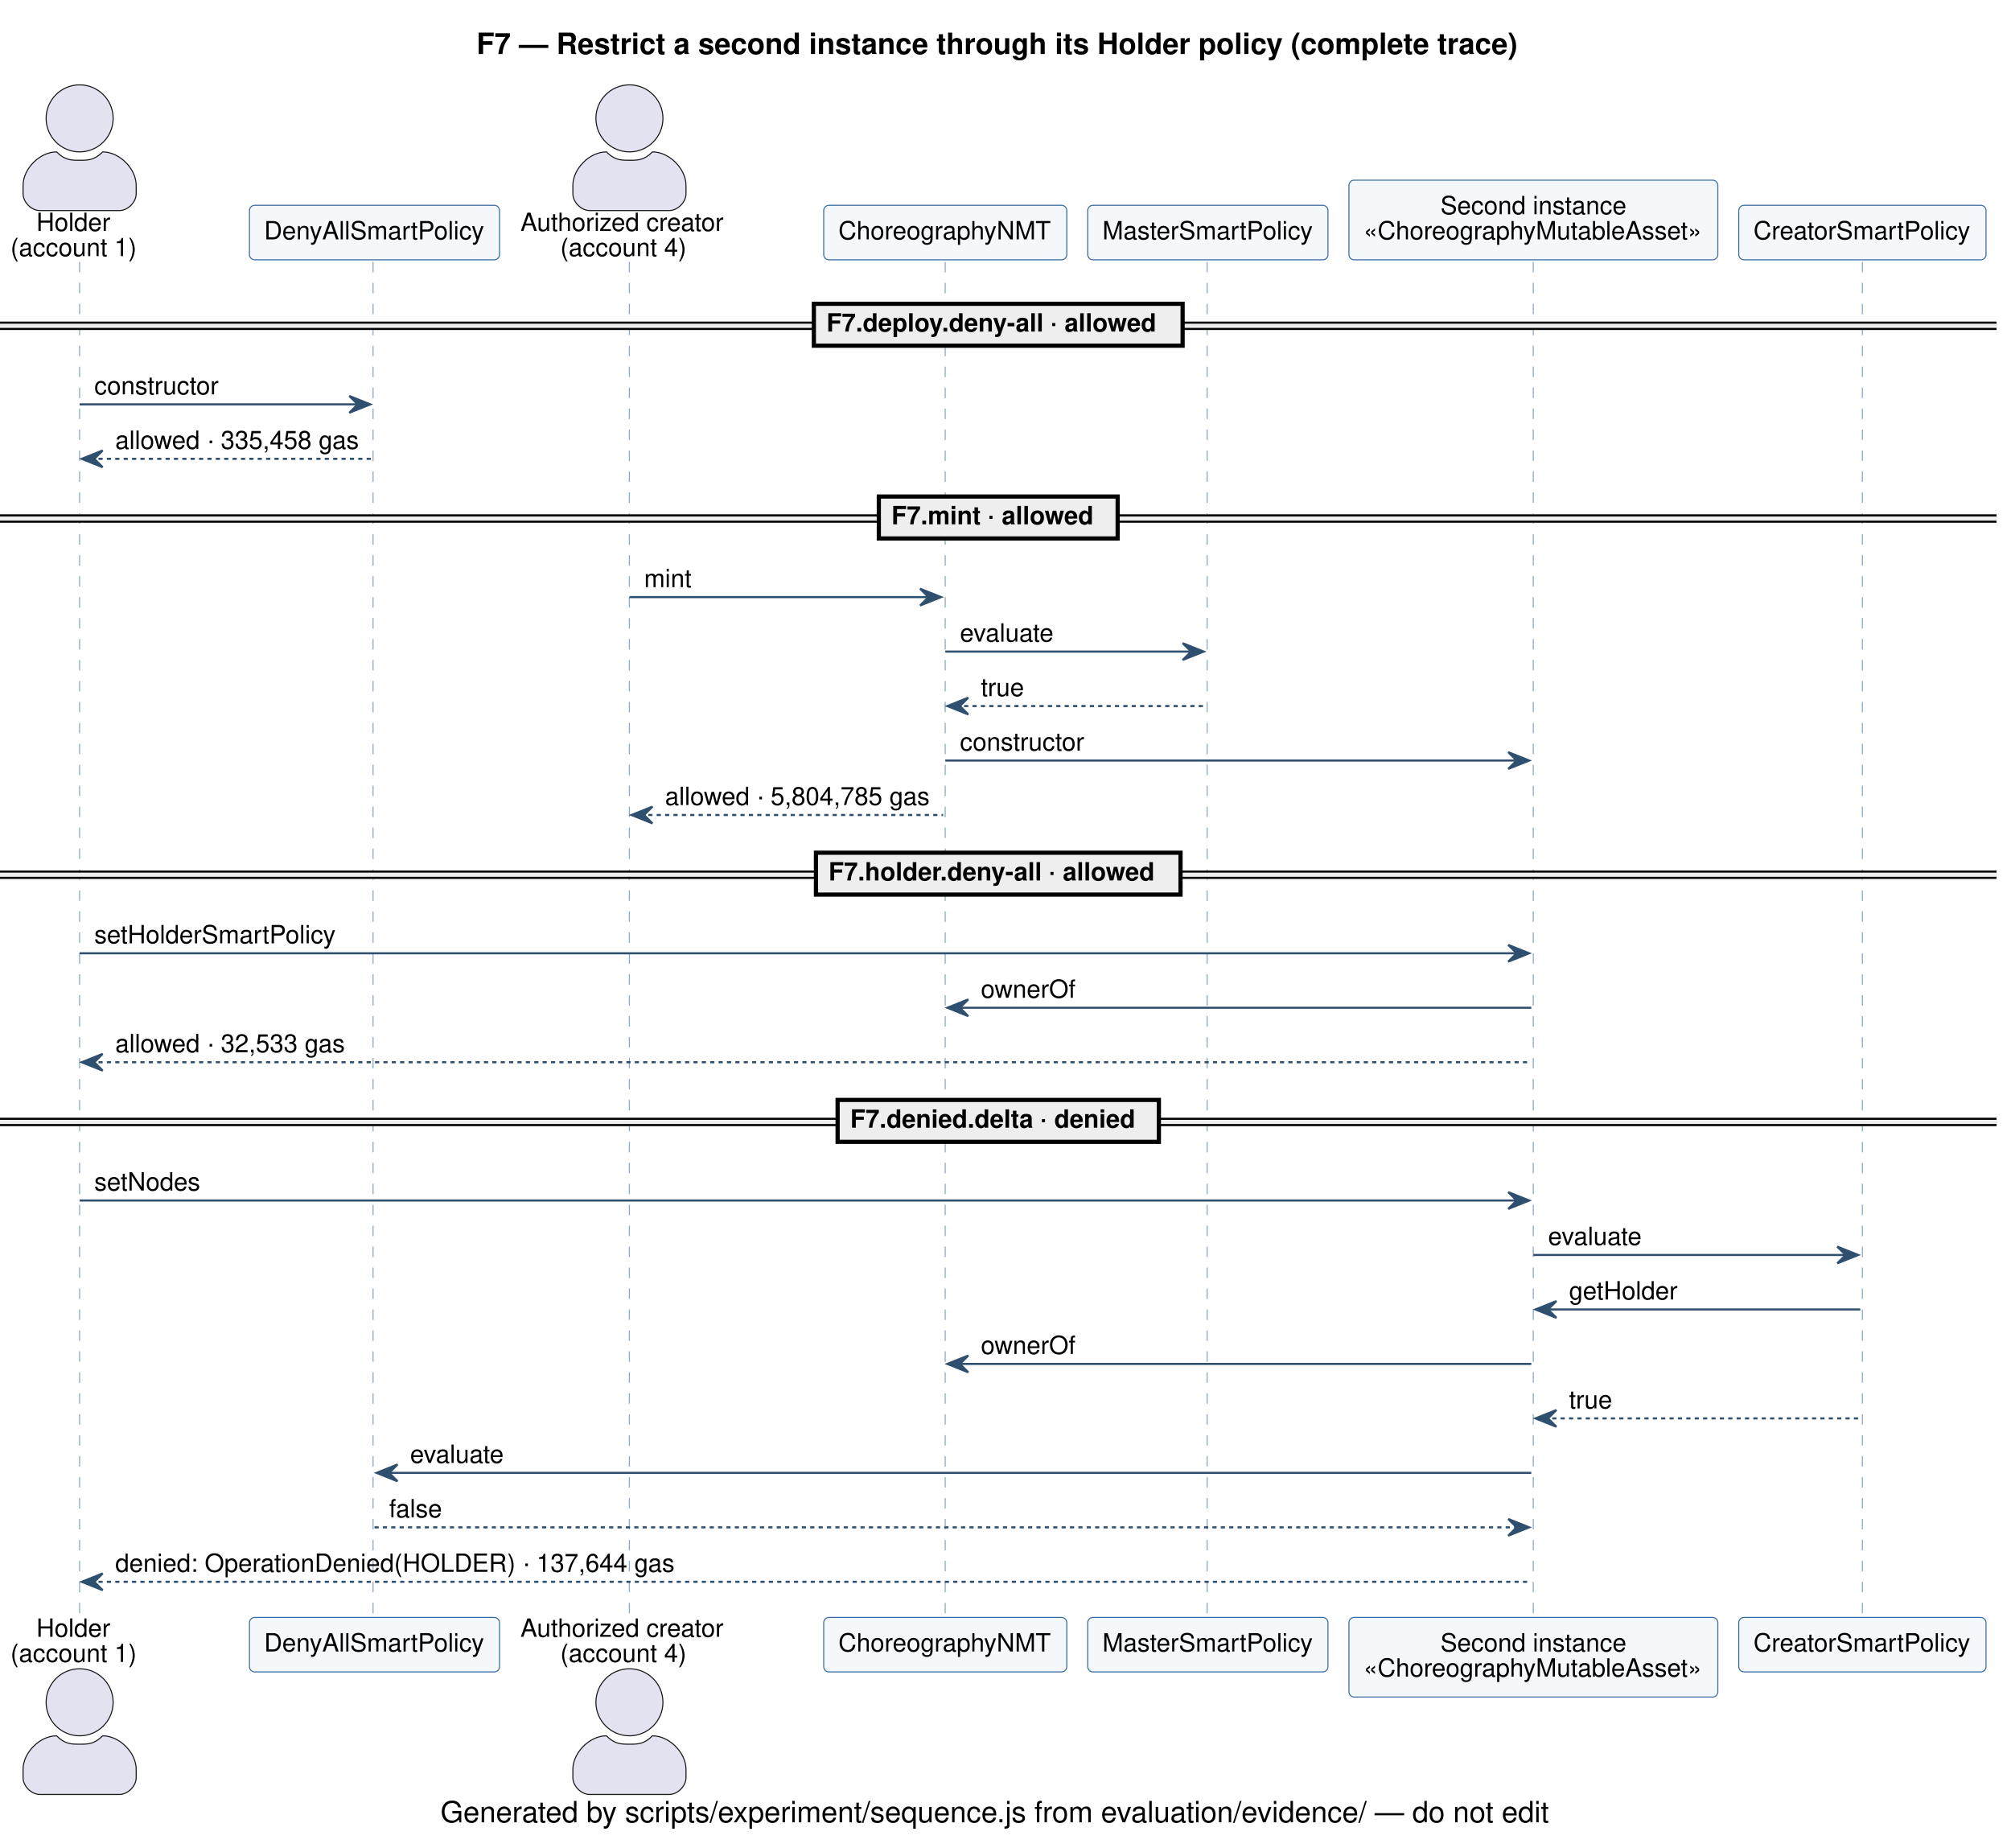
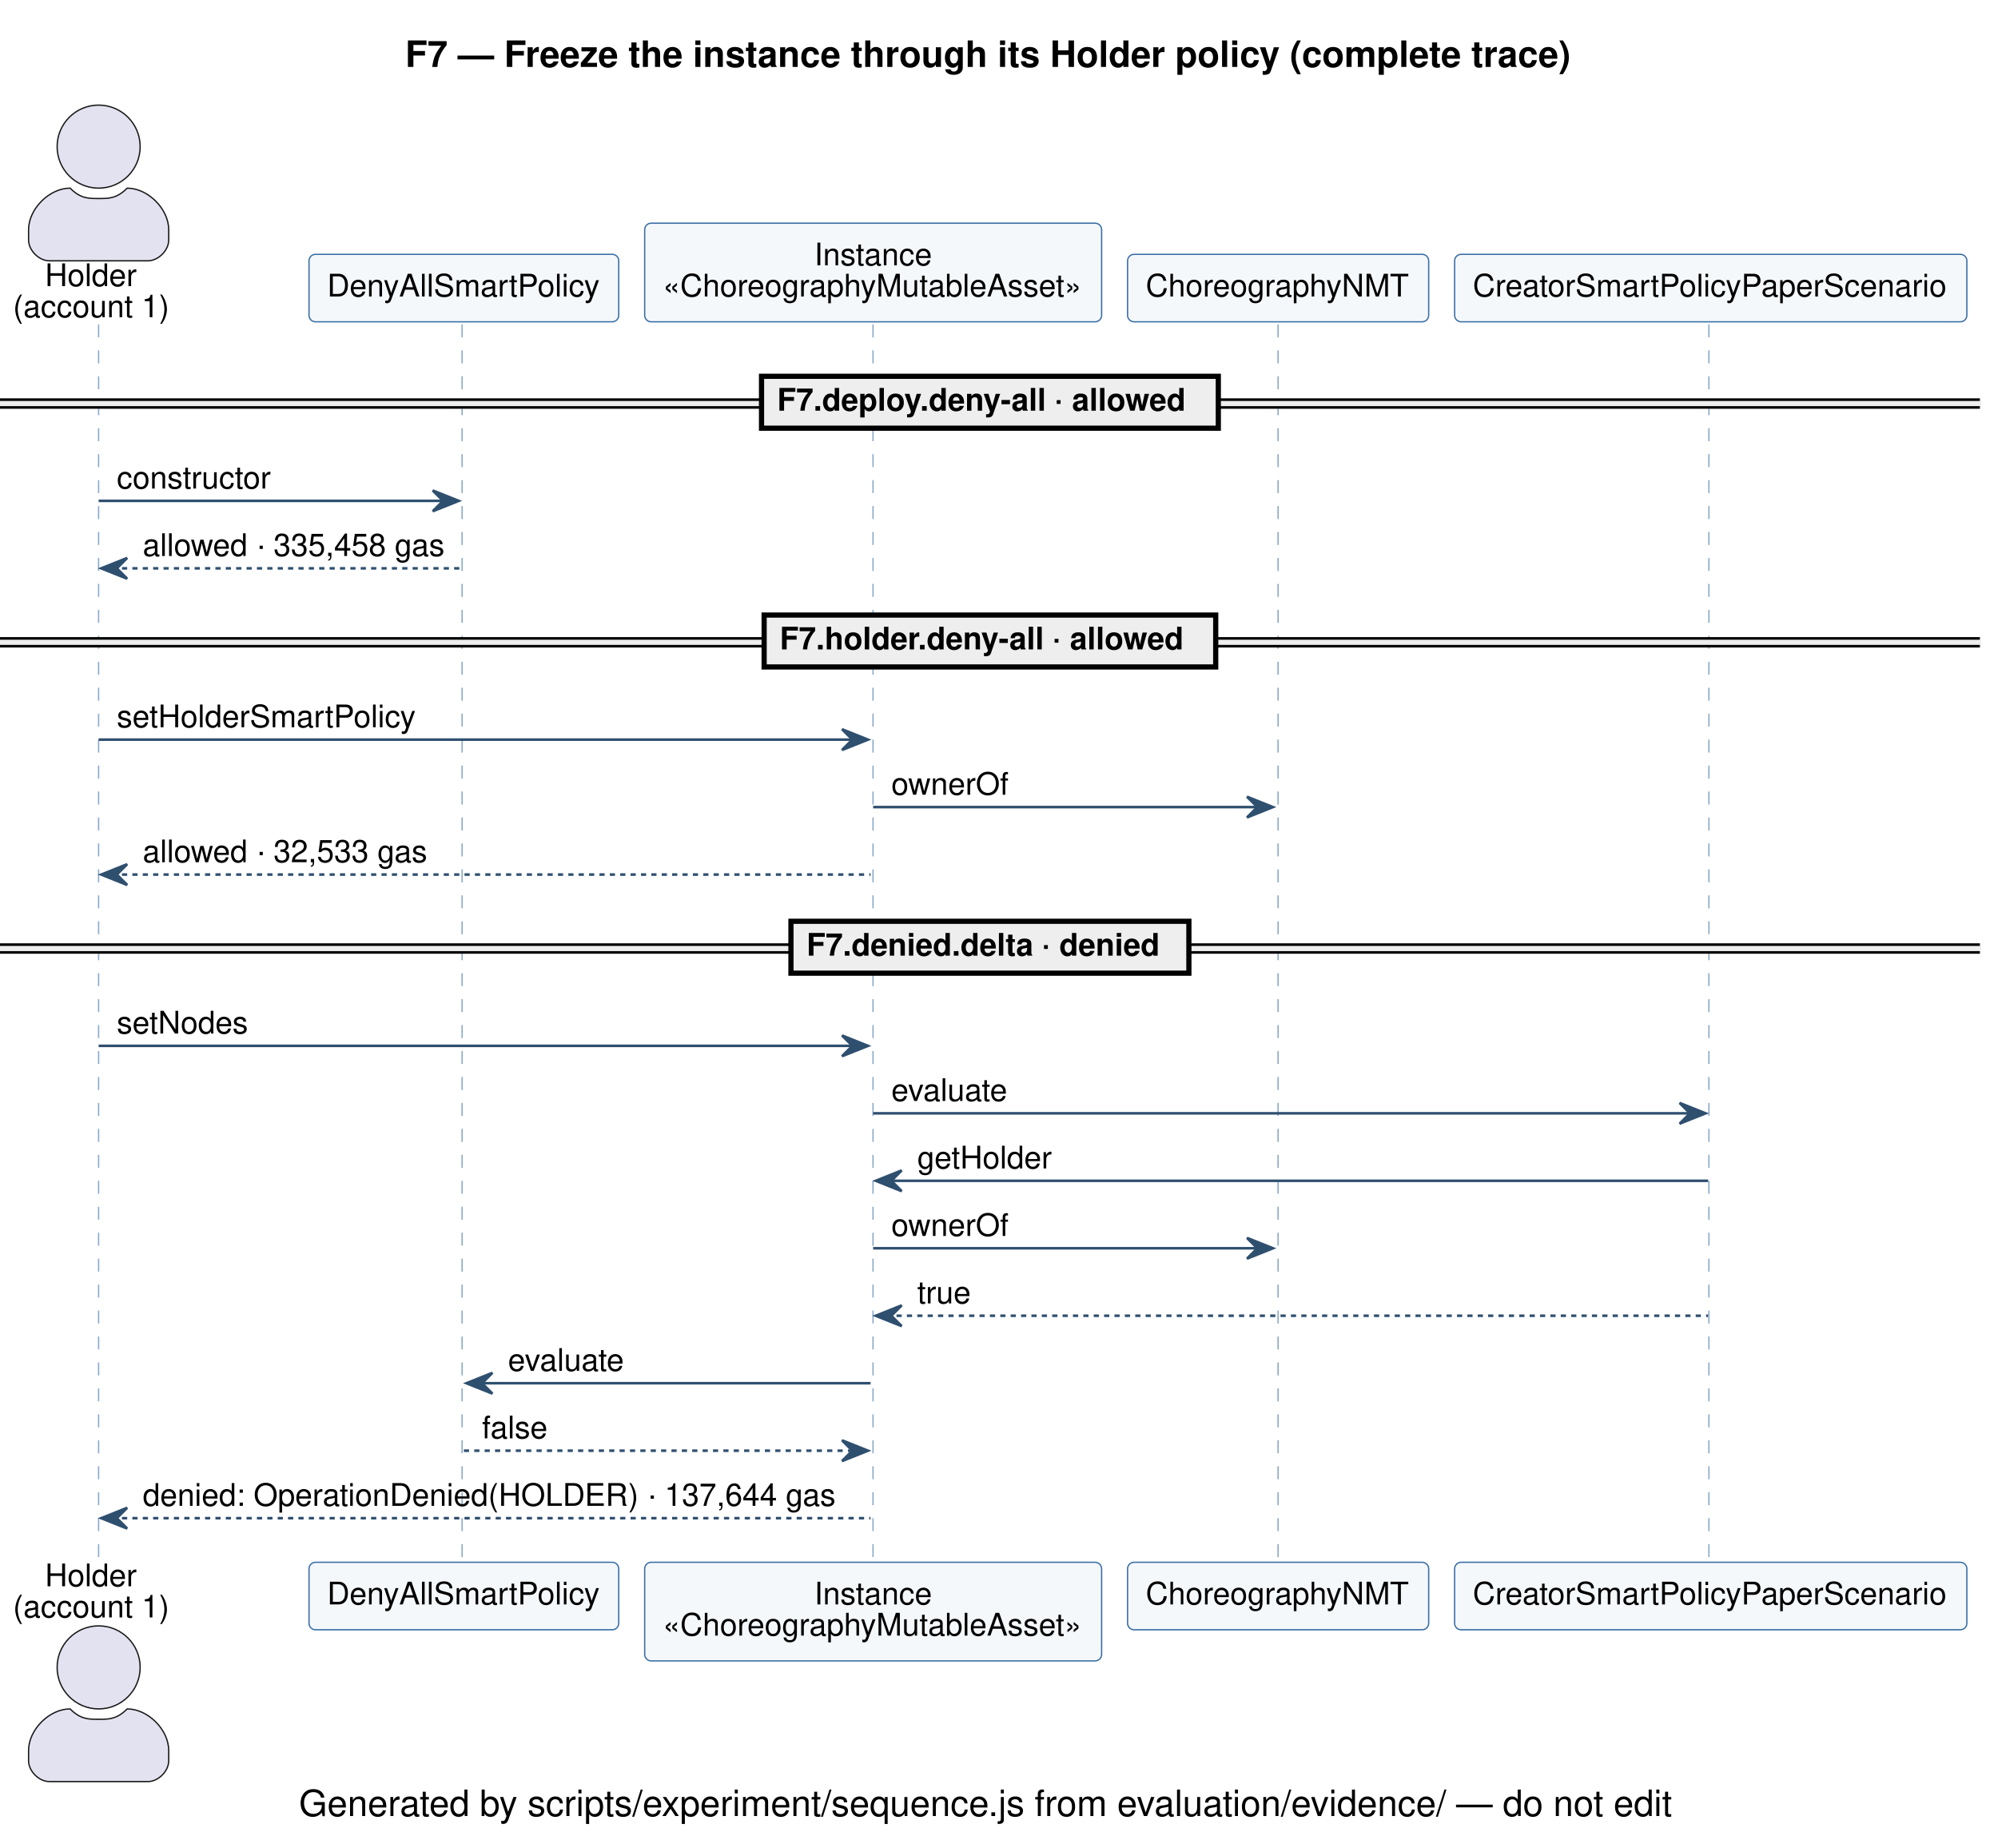
- <svg xmlns="http://www.w3.org/2000/svg" contentStyleType="text/css" height="882px" preserveAspectRatio="none" style="width:960px;height:882px;background:#FFFFFF;" version="1.1" viewBox="0 0 960 882" width="960px" zoomAndPan="magnify">
+ <svg xmlns="http://www.w3.org/2000/svg" contentStyleType="text/css" height="712px" preserveAspectRatio="none" style="width:770px;height:712px;background:#FFFFFF;" version="1.1" viewBox="0 0 770 712" width="770px" zoomAndPan="magnify">
  <defs />
  <g>
-     <text fill="#000000" font-family="Helvetica" font-size="14" font-weight="bold" lengthAdjust="spacing" textLength="497.109" x="227.481" y="25.78">F7 — Restrict a second instance through its Holder policy (complete trace)</text>
-     <text fill="#000000" font-family="Helvetica" font-size="14" lengthAdjust="spacing" textLength="531.515" x="210.279" y="869.78">Generated by scripts/experiment/sequence.js from evaluation/evidence/ — do not edit</text>
-     <line style="stroke:#8AA9C8;stroke-width:0.5;stroke-dasharray:5.0,5.0;" x1="38" x2="38" y1="125" y2="773" />
-     <line style="stroke:#8AA9C8;stroke-width:0.5;stroke-dasharray:5.0,5.0;" x1="178.087" x2="178.087" y1="125" y2="773" />
-     <line style="stroke:#8AA9C8;stroke-width:0.5;stroke-dasharray:5.0,5.0;" x1="300.45" x2="300.45" y1="125" y2="773" />
-     <line style="stroke:#8AA9C8;stroke-width:0.5;stroke-dasharray:5.0,5.0;" x1="451.217" x2="451.217" y1="125" y2="773" />
-     <line style="stroke:#8AA9C8;stroke-width:0.5;stroke-dasharray:5.0,5.0;" x1="576.258" x2="576.258" y1="125" y2="773" />
-     <line style="stroke:#8AA9C8;stroke-width:0.5;stroke-dasharray:5.0,5.0;" x1="731.945" x2="731.945" y1="125" y2="773" />
-     <line style="stroke:#8AA9C8;stroke-width:0.5;stroke-dasharray:5.0,5.0;" x1="889.045" x2="889.045" y1="125" y2="773" />
+     <text fill="#000000" font-family="Helvetica" font-size="14" font-weight="bold" lengthAdjust="spacing" textLength="449.647" x="156.177" y="25.78">F7 — Freeze the instance through its Holder policy (complete trace)</text>
+     <text fill="#000000" font-family="Helvetica" font-size="14" lengthAdjust="spacing" textLength="531.515" x="115.243" y="699.78">Generated by scripts/experiment/sequence.js from evaluation/evidence/ — do not edit</text>
+     <line style="stroke:#8AA9C8;stroke-width:0.5;stroke-dasharray:5.0,5.0;" x1="38" x2="38" y1="125" y2="603" />
+     <line style="stroke:#8AA9C8;stroke-width:0.5;stroke-dasharray:5.0,5.0;" x1="178.087" x2="178.087" y1="125" y2="603" />
+     <line style="stroke:#8AA9C8;stroke-width:0.5;stroke-dasharray:5.0,5.0;" x1="336.45" x2="336.45" y1="125" y2="603" />
+     <line style="stroke:#8AA9C8;stroke-width:0.5;stroke-dasharray:5.0,5.0;" x1="492.55" x2="492.55" y1="125" y2="603" />
+     <line style="stroke:#8AA9C8;stroke-width:0.5;stroke-dasharray:5.0,5.0;" x1="658.591" x2="658.591" y1="125" y2="603" />
    <text fill="#000000" font-family="Helvetica" font-size="12" lengthAdjust="spacing" textLength="35.35" x="17.34" y="110.24">Holder</text>
    <text fill="#000000" font-family="Helvetica" font-size="12" lengthAdjust="spacing" textLength="60.029" x="5" y="122.24">(account 1)</text>
    <ellipse cx="38.015" cy="56.5" fill="#E2E2F0" rx="16" ry="16" style="stroke:#181818;stroke-width:0.5;" />
    <path d="M38.015,76.5 C42.015,76.5 45.015,76.5 49.015,72.5 C57.015,72.5 65.015,80.5 65.015,88.5 L65.015,92.5 C65.015,96.5 61.015,100.5 57.015,100.5 L19.015,100.5 C15.015,100.5 11.015,96.5 11.015,92.5 L11.015,88.5 C11.015,80.5 19.015,72.5 27.015,72.5 C31.015,76.5 34.015,76.5 38.015,76.5 " fill="#E2E2F0" style="stroke:#181818;stroke-width:0.5;" />
-     <text fill="#000000" font-family="Helvetica" font-size="12" lengthAdjust="spacing" textLength="35.35" x="17.34" y="781.24">Holder</text>
-     <text fill="#000000" font-family="Helvetica" font-size="12" lengthAdjust="spacing" textLength="60.029" x="5" y="793.24">(account 1)</text>
-     <ellipse cx="38.015" cy="812.5" fill="#E2E2F0" rx="16" ry="16" style="stroke:#181818;stroke-width:0.5;" />
-     <path d="M38.015,832.5 C42.015,832.5 45.015,832.5 49.015,828.5 C57.015,828.5 65.015,836.5 65.015,844.5 L65.015,848.5 C65.015,852.5 61.015,856.5 57.015,856.5 L19.015,856.5 C15.015,856.5 11.015,852.5 11.015,848.5 L11.015,844.5 C11.015,836.5 19.015,828.5 27.015,828.5 C31.015,832.5 34.015,832.5 38.015,832.5 " fill="#E2E2F0" style="stroke:#181818;stroke-width:0.5;" />
+     <text fill="#000000" font-family="Helvetica" font-size="12" lengthAdjust="spacing" textLength="35.35" x="17.34" y="611.24">Holder</text>
+     <text fill="#000000" font-family="Helvetica" font-size="12" lengthAdjust="spacing" textLength="60.029" x="5" y="623.24">(account 1)</text>
+     <ellipse cx="38.015" cy="642.5" fill="#E2E2F0" rx="16" ry="16" style="stroke:#181818;stroke-width:0.5;" />
+     <path d="M38.015,662.5 C42.015,662.5 45.015,662.5 49.015,658.5 C57.015,658.5 65.015,666.5 65.015,674.5 L65.015,678.5 C65.015,682.5 61.015,686.5 57.015,686.5 L19.015,686.5 C15.015,686.5 11.015,682.5 11.015,678.5 L11.015,674.5 C11.015,666.5 19.015,658.5 27.015,658.5 C31.015,662.5 34.015,662.5 38.015,662.5 " fill="#E2E2F0" style="stroke:#181818;stroke-width:0.5;" />
    <rect fill="#F4F8FB" height="26" rx="2.5" ry="2.5" style="stroke:#3A6EA5;stroke-width:0.5;" width="119.363" x="119.087" y="98" />
    <text fill="#000000" font-family="Helvetica" font-size="12" lengthAdjust="spacing" textLength="105.363" x="126.087" y="114.24">DenyAllSmartPolicy</text>
-     <rect fill="#F4F8FB" height="26" rx="2.5" ry="2.5" style="stroke:#3A6EA5;stroke-width:0.5;" width="119.363" x="119.087" y="772" />
-     <text fill="#000000" font-family="Helvetica" font-size="12" lengthAdjust="spacing" textLength="105.363" x="126.087" y="788.24">DenyAllSmartPolicy</text>
-     <text fill="#000000" font-family="Helvetica" font-size="12" lengthAdjust="spacing" textLength="98.051" x="248.45" y="110.24">Authorized creator</text>
-     <text fill="#000000" font-family="Helvetica" font-size="12" lengthAdjust="spacing" textLength="60.029" x="267.461" y="122.24">(account 4)</text>
-     <ellipse cx="300.476" cy="56.5" fill="#E2E2F0" rx="16" ry="16" style="stroke:#181818;stroke-width:0.5;" />
-     <path d="M300.476,76.5 C304.476,76.5 307.476,76.5 311.476,72.5 C319.476,72.5 327.476,80.5 327.476,88.5 L327.476,92.5 C327.476,96.5 323.476,100.5 319.476,100.5 L281.476,100.5 C277.476,100.5 273.476,96.5 273.476,92.5 L273.476,88.5 C273.476,80.5 281.476,72.5 289.476,72.5 C293.476,76.5 296.476,76.5 300.476,76.5 " fill="#E2E2F0" style="stroke:#181818;stroke-width:0.5;" />
-     <text fill="#000000" font-family="Helvetica" font-size="12" lengthAdjust="spacing" textLength="98.051" x="248.45" y="781.24">Authorized creator</text>
-     <text fill="#000000" font-family="Helvetica" font-size="12" lengthAdjust="spacing" textLength="60.029" x="267.461" y="793.24">(account 4)</text>
-     <ellipse cx="300.476" cy="812.5" fill="#E2E2F0" rx="16" ry="16" style="stroke:#181818;stroke-width:0.5;" />
-     <path d="M300.476,832.5 C304.476,832.5 307.476,832.5 311.476,828.5 C319.476,828.5 327.476,836.5 327.476,844.5 L327.476,848.5 C327.476,852.5 323.476,856.5 319.476,856.5 L281.476,856.5 C277.476,856.5 273.476,852.5 273.476,848.5 L273.476,844.5 C273.476,836.5 281.476,828.5 289.476,828.5 C293.476,832.5 296.476,832.5 300.476,832.5 " fill="#E2E2F0" style="stroke:#181818;stroke-width:0.5;" />
-     <rect fill="#F4F8FB" height="26" rx="2.5" ry="2.5" style="stroke:#3A6EA5;stroke-width:0.5;" width="116.041" x="393.217" y="98" />
-     <text fill="#000000" font-family="Helvetica" font-size="12" lengthAdjust="spacing" textLength="102.041" x="400.217" y="114.24">ChoreographyNMT</text>
-     <rect fill="#F4F8FB" height="26" rx="2.5" ry="2.5" style="stroke:#3A6EA5;stroke-width:0.5;" width="116.041" x="393.217" y="772" />
-     <text fill="#000000" font-family="Helvetica" font-size="12" lengthAdjust="spacing" textLength="102.041" x="400.217" y="788.24">ChoreographyNMT</text>
-     <rect fill="#F4F8FB" height="26" rx="2.5" ry="2.5" style="stroke:#3A6EA5;stroke-width:0.5;" width="114.688" x="519.258" y="98" />
-     <text fill="#000000" font-family="Helvetica" font-size="12" lengthAdjust="spacing" textLength="100.688" x="526.258" y="114.24">MasterSmartPolicy</text>
-     <rect fill="#F4F8FB" height="26" rx="2.5" ry="2.5" style="stroke:#3A6EA5;stroke-width:0.5;" width="114.688" x="519.258" y="772" />
-     <text fill="#000000" font-family="Helvetica" font-size="12" lengthAdjust="spacing" textLength="100.688" x="526.258" y="788.24">MasterSmartPolicy</text>
-     <rect fill="#F4F8FB" height="38" rx="2.5" ry="2.5" style="stroke:#3A6EA5;stroke-width:0.5;" width="176.1" x="643.945" y="86" />
-     <text fill="#000000" font-family="Helvetica" font-size="12" lengthAdjust="spacing" textLength="88.728" x="687.631" y="102.24">Second instance</text>
-     <text fill="#000000" font-family="Helvetica" font-size="12" lengthAdjust="spacing" textLength="162.1" x="650.945" y="114.24">«ChoreographyMutableAsset»</text>
-     <rect fill="#F4F8FB" height="38" rx="2.5" ry="2.5" style="stroke:#3A6EA5;stroke-width:0.5;" width="176.1" x="643.945" y="772" />
-     <text fill="#000000" font-family="Helvetica" font-size="12" lengthAdjust="spacing" textLength="88.728" x="687.631" y="788.24">Second instance</text>
-     <text fill="#000000" font-family="Helvetica" font-size="12" lengthAdjust="spacing" textLength="162.1" x="650.945" y="800.24">«ChoreographyMutableAsset»</text>
-     <rect fill="#F4F8FB" height="26" rx="2.5" ry="2.5" style="stroke:#3A6EA5;stroke-width:0.5;" width="118.027" x="830.045" y="98" />
-     <text fill="#000000" font-family="Helvetica" font-size="12" lengthAdjust="spacing" textLength="104.027" x="837.045" y="114.24">CreatorSmartPolicy</text>
-     <rect fill="#F4F8FB" height="26" rx="2.5" ry="2.5" style="stroke:#3A6EA5;stroke-width:0.5;" width="118.027" x="830.045" y="772" />
-     <text fill="#000000" font-family="Helvetica" font-size="12" lengthAdjust="spacing" textLength="104.027" x="837.045" y="788.24">CreatorSmartPolicy</text>
-     <rect fill="#EEEEEE" height="3" style="stroke:#EEEEEE;stroke-width:1.0;" width="953.072" x="0" y="154" />
-     <line style="stroke:#000000;stroke-width:1.0;" x1="0" x2="953.072" y1="154" y2="154" />
-     <line style="stroke:#000000;stroke-width:1.0;" x1="0" x2="953.072" y1="157" y2="157" />
-     <rect fill="#EEEEEE" height="20" style="stroke:#000000;stroke-width:2.0;" width="176.035" x="388.519" y="145" />
-     <text fill="#000000" font-family="Helvetica" font-size="12" font-weight="bold" lengthAdjust="spacing" textLength="158.701" x="394.519" y="158.24">F7.deploy.deny-all · allowed</text>
+     <rect fill="#F4F8FB" height="26" rx="2.5" ry="2.5" style="stroke:#3A6EA5;stroke-width:0.5;" width="119.363" x="119.087" y="602" />
+     <text fill="#000000" font-family="Helvetica" font-size="12" lengthAdjust="spacing" textLength="105.363" x="126.087" y="618.24">DenyAllSmartPolicy</text>
+     <rect fill="#F4F8FB" height="38" rx="2.5" ry="2.5" style="stroke:#3A6EA5;stroke-width:0.5;" width="176.1" x="248.45" y="86" />
+     <text fill="#000000" font-family="Helvetica" font-size="12" lengthAdjust="spacing" textLength="45.363" x="313.818" y="102.24">Instance</text>
+     <text fill="#000000" font-family="Helvetica" font-size="12" lengthAdjust="spacing" textLength="162.1" x="255.45" y="114.24">«ChoreographyMutableAsset»</text>
+     <rect fill="#F4F8FB" height="38" rx="2.5" ry="2.5" style="stroke:#3A6EA5;stroke-width:0.5;" width="176.1" x="248.45" y="602" />
+     <text fill="#000000" font-family="Helvetica" font-size="12" lengthAdjust="spacing" textLength="45.363" x="313.818" y="618.24">Instance</text>
+     <text fill="#000000" font-family="Helvetica" font-size="12" lengthAdjust="spacing" textLength="162.1" x="255.45" y="630.24">«ChoreographyMutableAsset»</text>
+     <rect fill="#F4F8FB" height="26" rx="2.5" ry="2.5" style="stroke:#3A6EA5;stroke-width:0.5;" width="116.041" x="434.55" y="98" />
+     <text fill="#000000" font-family="Helvetica" font-size="12" lengthAdjust="spacing" textLength="102.041" x="441.55" y="114.24">ChoreographyNMT</text>
+     <rect fill="#F4F8FB" height="26" rx="2.5" ry="2.5" style="stroke:#3A6EA5;stroke-width:0.5;" width="116.041" x="434.55" y="602" />
+     <text fill="#000000" font-family="Helvetica" font-size="12" lengthAdjust="spacing" textLength="102.041" x="441.55" y="618.24">ChoreographyNMT</text>
+     <rect fill="#F4F8FB" height="26" rx="2.5" ry="2.5" style="stroke:#3A6EA5;stroke-width:0.5;" width="197.41" x="560.591" y="98" />
+     <text fill="#000000" font-family="Helvetica" font-size="12" lengthAdjust="spacing" textLength="183.41" x="567.591" y="114.24">CreatorSmartPolicyPaperScenario</text>
+     <rect fill="#F4F8FB" height="26" rx="2.5" ry="2.5" style="stroke:#3A6EA5;stroke-width:0.5;" width="197.41" x="560.591" y="602" />
+     <text fill="#000000" font-family="Helvetica" font-size="12" lengthAdjust="spacing" textLength="183.41" x="567.591" y="618.24">CreatorSmartPolicyPaperScenario</text>
+     <rect fill="#EEEEEE" height="3" style="stroke:#EEEEEE;stroke-width:1.0;" width="763.001" x="0" y="154" />
+     <line style="stroke:#000000;stroke-width:1.0;" x1="0" x2="763.001" y1="154" y2="154" />
+     <line style="stroke:#000000;stroke-width:1.0;" x1="0" x2="763.001" y1="157" y2="157" />
+     <rect fill="#EEEEEE" height="20" style="stroke:#000000;stroke-width:2.0;" width="176.035" x="293.483" y="145" />
+     <text fill="#000000" font-family="Helvetica" font-size="12" font-weight="bold" lengthAdjust="spacing" textLength="158.701" x="299.483" y="158.24">F7.deploy.deny-all · allowed</text>
    <polygon fill="#2F4F6F" points="166.769,189,176.769,193,166.769,197,170.769,193" style="stroke:#2F4F6F;stroke-width:1.0;" />
    <line style="stroke:#2F4F6F;stroke-width:1.0;" x1="38.015" x2="172.769" y1="193" y2="193" />
    <text fill="#000000" font-family="Helvetica" font-size="12" lengthAdjust="spacing" textLength="59.355" x="45.015" y="188.24">constructor</text>
    <polygon fill="#2F4F6F" points="49.015,215,39.015,219,49.015,223,45.015,219" style="stroke:#2F4F6F;stroke-width:1.0;" />
    <line style="stroke:#2F4F6F;stroke-width:1.0;stroke-dasharray:2.0,2.0;" x1="43.015" x2="177.769" y1="219" y2="219" />
    <text fill="#000000" font-family="Helvetica" font-size="12" lengthAdjust="spacing" textLength="116.754" x="55.015" y="214.24">allowed · 335,458 gas</text>
-     <rect fill="#EEEEEE" height="3" style="stroke:#EEEEEE;stroke-width:1.0;" width="953.072" x="0" y="246" />
-     <line style="stroke:#000000;stroke-width:1.0;" x1="0" x2="953.072" y1="246" y2="246" />
-     <line style="stroke:#000000;stroke-width:1.0;" x1="0" x2="953.072" y1="249" y2="249" />
-     <rect fill="#EEEEEE" height="20" style="stroke:#000000;stroke-width:2.0;" width="114.014" x="419.529" y="237" />
-     <text fill="#000000" font-family="Helvetica" font-size="12" font-weight="bold" lengthAdjust="spacing" textLength="96.68" x="425.529" y="250.24">F7.mint · allowed</text>
-     <polygon fill="#2F4F6F" points="439.237,281,449.237,285,439.237,289,443.237,285" style="stroke:#2F4F6F;stroke-width:1.0;" />
-     <line style="stroke:#2F4F6F;stroke-width:1.0;" x1="300.476" x2="445.237" y1="285" y2="285" />
-     <text fill="#000000" font-family="Helvetica" font-size="12" lengthAdjust="spacing" textLength="22.67" x="307.476" y="280.24">mint</text>
-     <polygon fill="#2F4F6F" points="564.602,307,574.602,311,564.602,315,568.602,311" style="stroke:#2F4F6F;stroke-width:1.0;" />
-     <line style="stroke:#2F4F6F;stroke-width:1.0;" x1="451.237" x2="570.602" y1="311" y2="311" />
-     <text fill="#000000" font-family="Helvetica" font-size="12" lengthAdjust="spacing" textLength="45.369" x="458.237" y="306.24">evaluate</text>
-     <polygon fill="#2F4F6F" points="462.237,333,452.237,337,462.237,341,458.237,337" style="stroke:#2F4F6F;stroke-width:1.0;" />
-     <line style="stroke:#2F4F6F;stroke-width:1.0;stroke-dasharray:2.0,2.0;" x1="456.237" x2="575.602" y1="337" y2="337" />
-     <text fill="#000000" font-family="Helvetica" font-size="12" lengthAdjust="spacing" textLength="20.678" x="468.237" y="332.24">true</text>
-     <polygon fill="#2F4F6F" points="719.995,359,729.995,363,719.995,367,723.995,363" style="stroke:#2F4F6F;stroke-width:1.0;" />
-     <line style="stroke:#2F4F6F;stroke-width:1.0;" x1="451.237" x2="725.995" y1="363" y2="363" />
-     <text fill="#000000" font-family="Helvetica" font-size="12" lengthAdjust="spacing" textLength="59.355" x="458.237" y="358.24">constructor</text>
-     <polygon fill="#2F4F6F" points="311.476,385,301.476,389,311.476,393,307.476,389" style="stroke:#2F4F6F;stroke-width:1.0;" />
-     <line style="stroke:#2F4F6F;stroke-width:1.0;stroke-dasharray:2.0,2.0;" x1="305.476" x2="450.237" y1="389" y2="389" />
-     <text fill="#000000" font-family="Helvetica" font-size="12" lengthAdjust="spacing" textLength="126.762" x="317.476" y="384.24">allowed · 5,804,785 gas</text>
-     <rect fill="#EEEEEE" height="3" style="stroke:#EEEEEE;stroke-width:1.0;" width="953.072" x="0" y="416" />
-     <line style="stroke:#000000;stroke-width:1.0;" x1="0" x2="953.072" y1="416" y2="416" />
-     <line style="stroke:#000000;stroke-width:1.0;" x1="0" x2="953.072" y1="419" y2="419" />
-     <rect fill="#EEEEEE" height="20" style="stroke:#000000;stroke-width:2.0;" width="174.031" x="389.521" y="407" />
-     <text fill="#000000" font-family="Helvetica" font-size="12" font-weight="bold" lengthAdjust="spacing" textLength="156.697" x="395.521" y="420.24">F7.holder.deny-all · allowed</text>
-     <polygon fill="#2F4F6F" points="719.995,451,729.995,455,719.995,459,723.995,455" style="stroke:#2F4F6F;stroke-width:1.0;" />
-     <line style="stroke:#2F4F6F;stroke-width:1.0;" x1="38.015" x2="725.995" y1="455" y2="455" />
-     <text fill="#000000" font-family="Helvetica" font-size="12" lengthAdjust="spacing" textLength="115.371" x="45.015" y="450.24">setHolderSmartPolicy</text>
-     <polygon fill="#2F4F6F" points="462.237,477,452.237,481,462.237,485,458.237,481" style="stroke:#2F4F6F;stroke-width:1.0;" />
-     <line style="stroke:#2F4F6F;stroke-width:1.0;" x1="456.237" x2="730.995" y1="481" y2="481" />
-     <text fill="#000000" font-family="Helvetica" font-size="12" lengthAdjust="spacing" textLength="45.352" x="468.237" y="476.24">ownerOf</text>
-     <polygon fill="#2F4F6F" points="49.015,503,39.015,507,49.015,511,45.015,507" style="stroke:#2F4F6F;stroke-width:1.0;" />
-     <line style="stroke:#2F4F6F;stroke-width:1.0;stroke-dasharray:2.0,2.0;" x1="43.015" x2="730.995" y1="507" y2="507" />
-     <text fill="#000000" font-family="Helvetica" font-size="12" lengthAdjust="spacing" textLength="110.08" x="55.015" y="502.24">allowed · 32,533 gas</text>
-     <rect fill="#EEEEEE" height="3" style="stroke:#EEEEEE;stroke-width:1.0;" width="953.072" x="0" y="534" />
-     <line style="stroke:#000000;stroke-width:1.0;" x1="0" x2="953.072" y1="534" y2="534" />
-     <line style="stroke:#000000;stroke-width:1.0;" x1="0" x2="953.072" y1="537" y2="537" />
-     <rect fill="#EEEEEE" height="20" style="stroke:#000000;stroke-width:2.0;" width="153.359" x="399.856" y="525" />
-     <text fill="#000000" font-family="Helvetica" font-size="12" font-weight="bold" lengthAdjust="spacing" textLength="136.025" x="405.856" y="538.24">F7.denied.delta · denied</text>
-     <polygon fill="#2F4F6F" points="719.995,569,729.995,573,719.995,577,723.995,573" style="stroke:#2F4F6F;stroke-width:1.0;" />
-     <line style="stroke:#2F4F6F;stroke-width:1.0;" x1="38.015" x2="725.995" y1="573" y2="573" />
-     <text fill="#000000" font-family="Helvetica" font-size="12" lengthAdjust="spacing" textLength="50.695" x="45.015" y="568.24">setNodes</text>
-     <polygon fill="#2F4F6F" points="877.059,595,887.059,599,877.059,603,881.059,599" style="stroke:#2F4F6F;stroke-width:1.0;" />
-     <line style="stroke:#2F4F6F;stroke-width:1.0;" x1="731.995" x2="883.059" y1="599" y2="599" />
-     <text fill="#000000" font-family="Helvetica" font-size="12" lengthAdjust="spacing" textLength="45.369" x="738.995" y="594.24">evaluate</text>
-     <polygon fill="#2F4F6F" points="742.995,621,732.995,625,742.995,629,738.995,625" style="stroke:#2F4F6F;stroke-width:1.0;" />
-     <line style="stroke:#2F4F6F;stroke-width:1.0;" x1="736.995" x2="888.059" y1="625" y2="625" />
-     <text fill="#000000" font-family="Helvetica" font-size="12" lengthAdjust="spacing" textLength="52.031" x="748.995" y="620.24">getHolder</text>
-     <polygon fill="#2F4F6F" points="462.237,647,452.237,651,462.237,655,458.237,651" style="stroke:#2F4F6F;stroke-width:1.0;" />
-     <line style="stroke:#2F4F6F;stroke-width:1.0;" x1="456.237" x2="730.995" y1="651" y2="651" />
-     <text fill="#000000" font-family="Helvetica" font-size="12" lengthAdjust="spacing" textLength="45.352" x="468.237" y="646.24">ownerOf</text>
-     <polygon fill="#2F4F6F" points="742.995,673,732.995,677,742.995,681,738.995,677" style="stroke:#2F4F6F;stroke-width:1.0;" />
-     <line style="stroke:#2F4F6F;stroke-width:1.0;stroke-dasharray:2.0,2.0;" x1="736.995" x2="888.059" y1="677" y2="677" />
-     <text fill="#000000" font-family="Helvetica" font-size="12" lengthAdjust="spacing" textLength="20.678" x="748.995" y="672.24">true</text>
-     <polygon fill="#2F4F6F" points="189.769,699,179.769,703,189.769,707,185.769,703" style="stroke:#2F4F6F;stroke-width:1.0;" />
-     <line style="stroke:#2F4F6F;stroke-width:1.0;" x1="183.769" x2="730.995" y1="703" y2="703" />
-     <text fill="#000000" font-family="Helvetica" font-size="12" lengthAdjust="spacing" textLength="45.369" x="195.769" y="698.24">evaluate</text>
-     <polygon fill="#2F4F6F" points="719.995,725,729.995,729,719.995,733,723.995,729" style="stroke:#2F4F6F;stroke-width:1.0;" />
-     <line style="stroke:#2F4F6F;stroke-width:1.0;stroke-dasharray:2.0,2.0;" x1="178.769" x2="725.995" y1="729" y2="729" />
-     <text fill="#000000" font-family="Helvetica" font-size="12" lengthAdjust="spacing" textLength="25.348" x="185.769" y="724.24">false</text>
-     <polygon fill="#2F4F6F" points="49.015,751,39.015,755,49.015,759,45.015,755" style="stroke:#2F4F6F;stroke-width:1.0;" />
-     <line style="stroke:#2F4F6F;stroke-width:1.0;stroke-dasharray:2.0,2.0;" x1="43.015" x2="730.995" y1="755" y2="755" />
-     <text fill="#000000" font-family="Helvetica" font-size="12" lengthAdjust="spacing" textLength="267.492" x="55.015" y="750.24">denied: OperationDenied(HOLDER) · 137,644 gas</text>
+     <rect fill="#EEEEEE" height="3" style="stroke:#EEEEEE;stroke-width:1.0;" width="763.001" x="0" y="246" />
+     <line style="stroke:#000000;stroke-width:1.0;" x1="0" x2="763.001" y1="246" y2="246" />
+     <line style="stroke:#000000;stroke-width:1.0;" x1="0" x2="763.001" y1="249" y2="249" />
+     <rect fill="#EEEEEE" height="20" style="stroke:#000000;stroke-width:2.0;" width="174.031" x="294.485" y="237" />
+     <text fill="#000000" font-family="Helvetica" font-size="12" font-weight="bold" lengthAdjust="spacing" textLength="156.697" x="300.485" y="250.24">F7.holder.deny-all · allowed</text>
+     <polygon fill="#2F4F6F" points="324.5,281,334.5,285,324.5,289,328.5,285" style="stroke:#2F4F6F;stroke-width:1.0;" />
+     <line style="stroke:#2F4F6F;stroke-width:1.0;" x1="38.015" x2="330.5" y1="285" y2="285" />
+     <text fill="#000000" font-family="Helvetica" font-size="12" lengthAdjust="spacing" textLength="115.371" x="45.015" y="280.24">setHolderSmartPolicy</text>
+     <polygon fill="#2F4F6F" points="480.57,307,490.57,311,480.57,315,484.57,311" style="stroke:#2F4F6F;stroke-width:1.0;" />
+     <line style="stroke:#2F4F6F;stroke-width:1.0;" x1="336.5" x2="486.57" y1="311" y2="311" />
+     <text fill="#000000" font-family="Helvetica" font-size="12" lengthAdjust="spacing" textLength="45.352" x="343.5" y="306.24">ownerOf</text>
+     <polygon fill="#2F4F6F" points="49.015,333,39.015,337,49.015,341,45.015,337" style="stroke:#2F4F6F;stroke-width:1.0;" />
+     <line style="stroke:#2F4F6F;stroke-width:1.0;stroke-dasharray:2.0,2.0;" x1="43.015" x2="335.5" y1="337" y2="337" />
+     <text fill="#000000" font-family="Helvetica" font-size="12" lengthAdjust="spacing" textLength="110.08" x="55.015" y="332.24">allowed · 32,533 gas</text>
+     <rect fill="#EEEEEE" height="3" style="stroke:#EEEEEE;stroke-width:1.0;" width="763.001" x="0" y="364" />
+     <line style="stroke:#000000;stroke-width:1.0;" x1="0" x2="763.001" y1="364" y2="364" />
+     <line style="stroke:#000000;stroke-width:1.0;" x1="0" x2="763.001" y1="367" y2="367" />
+     <rect fill="#EEEEEE" height="20" style="stroke:#000000;stroke-width:2.0;" width="153.359" x="304.821" y="355" />
+     <text fill="#000000" font-family="Helvetica" font-size="12" font-weight="bold" lengthAdjust="spacing" textLength="136.025" x="310.821" y="368.24">F7.denied.delta · denied</text>
+     <polygon fill="#2F4F6F" points="324.5,399,334.5,403,324.5,407,328.5,403" style="stroke:#2F4F6F;stroke-width:1.0;" />
+     <line style="stroke:#2F4F6F;stroke-width:1.0;" x1="38.015" x2="330.5" y1="403" y2="403" />
+     <text fill="#000000" font-family="Helvetica" font-size="12" lengthAdjust="spacing" textLength="50.695" x="45.015" y="398.24">setNodes</text>
+     <polygon fill="#2F4F6F" points="647.296,425,657.296,429,647.296,433,651.296,429" style="stroke:#2F4F6F;stroke-width:1.0;" />
+     <line style="stroke:#2F4F6F;stroke-width:1.0;" x1="336.5" x2="653.296" y1="429" y2="429" />
+     <text fill="#000000" font-family="Helvetica" font-size="12" lengthAdjust="spacing" textLength="45.369" x="343.5" y="424.24">evaluate</text>
+     <polygon fill="#2F4F6F" points="347.5,451,337.5,455,347.5,459,343.5,455" style="stroke:#2F4F6F;stroke-width:1.0;" />
+     <line style="stroke:#2F4F6F;stroke-width:1.0;" x1="341.5" x2="658.296" y1="455" y2="455" />
+     <text fill="#000000" font-family="Helvetica" font-size="12" lengthAdjust="spacing" textLength="52.031" x="353.5" y="450.24">getHolder</text>
+     <polygon fill="#2F4F6F" points="480.57,477,490.57,481,480.57,485,484.57,481" style="stroke:#2F4F6F;stroke-width:1.0;" />
+     <line style="stroke:#2F4F6F;stroke-width:1.0;" x1="336.5" x2="486.57" y1="481" y2="481" />
+     <text fill="#000000" font-family="Helvetica" font-size="12" lengthAdjust="spacing" textLength="45.352" x="343.5" y="476.24">ownerOf</text>
+     <polygon fill="#2F4F6F" points="347.5,503,337.5,507,347.5,511,343.5,507" style="stroke:#2F4F6F;stroke-width:1.0;" />
+     <line style="stroke:#2F4F6F;stroke-width:1.0;stroke-dasharray:2.0,2.0;" x1="341.5" x2="658.296" y1="507" y2="507" />
+     <text fill="#000000" font-family="Helvetica" font-size="12" lengthAdjust="spacing" textLength="20.678" x="353.5" y="502.24">true</text>
+     <polygon fill="#2F4F6F" points="189.769,529,179.769,533,189.769,537,185.769,533" style="stroke:#2F4F6F;stroke-width:1.0;" />
+     <line style="stroke:#2F4F6F;stroke-width:1.0;" x1="183.769" x2="335.5" y1="533" y2="533" />
+     <text fill="#000000" font-family="Helvetica" font-size="12" lengthAdjust="spacing" textLength="45.369" x="195.769" y="528.24">evaluate</text>
+     <polygon fill="#2F4F6F" points="324.5,555,334.5,559,324.5,563,328.5,559" style="stroke:#2F4F6F;stroke-width:1.0;" />
+     <line style="stroke:#2F4F6F;stroke-width:1.0;stroke-dasharray:2.0,2.0;" x1="178.769" x2="330.5" y1="559" y2="559" />
+     <text fill="#000000" font-family="Helvetica" font-size="12" lengthAdjust="spacing" textLength="25.348" x="185.769" y="554.24">false</text>
+     <polygon fill="#2F4F6F" points="49.015,581,39.015,585,49.015,589,45.015,585" style="stroke:#2F4F6F;stroke-width:1.0;" />
+     <line style="stroke:#2F4F6F;stroke-width:1.0;stroke-dasharray:2.0,2.0;" x1="43.015" x2="335.5" y1="585" y2="585" />
+     <text fill="#000000" font-family="Helvetica" font-size="12" lengthAdjust="spacing" textLength="267.492" x="55.015" y="580.24">denied: OperationDenied(HOLDER) · 137,644 gas</text>
  </g>
</svg>
